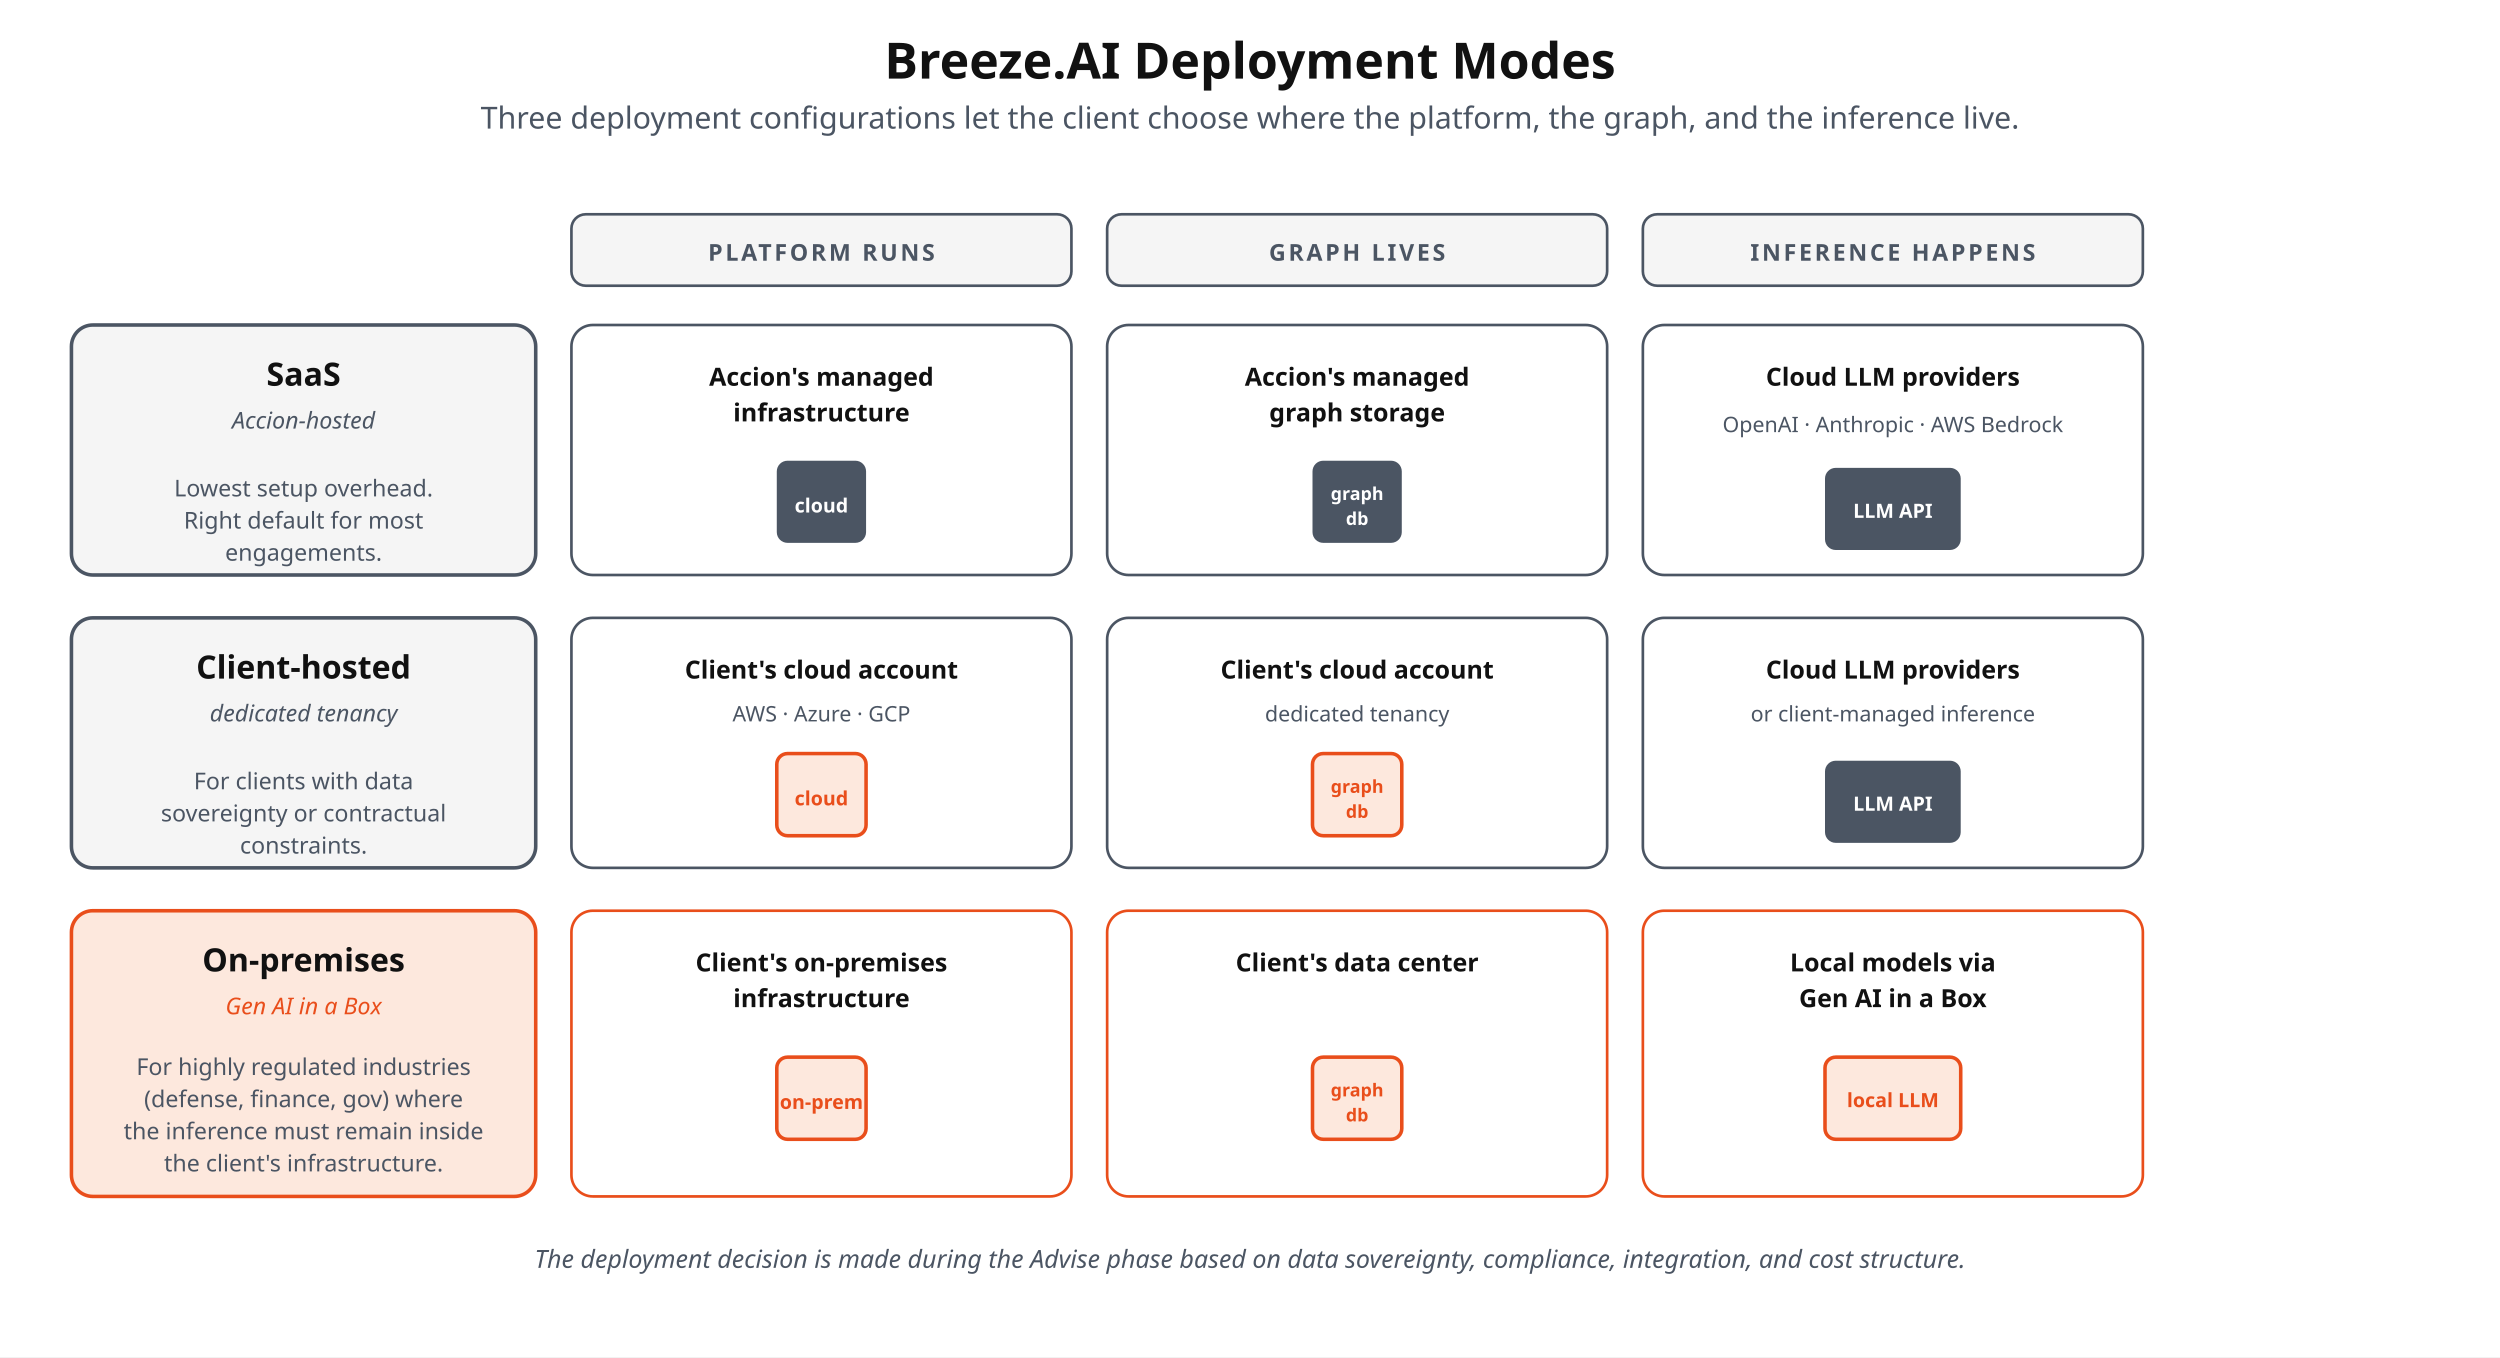
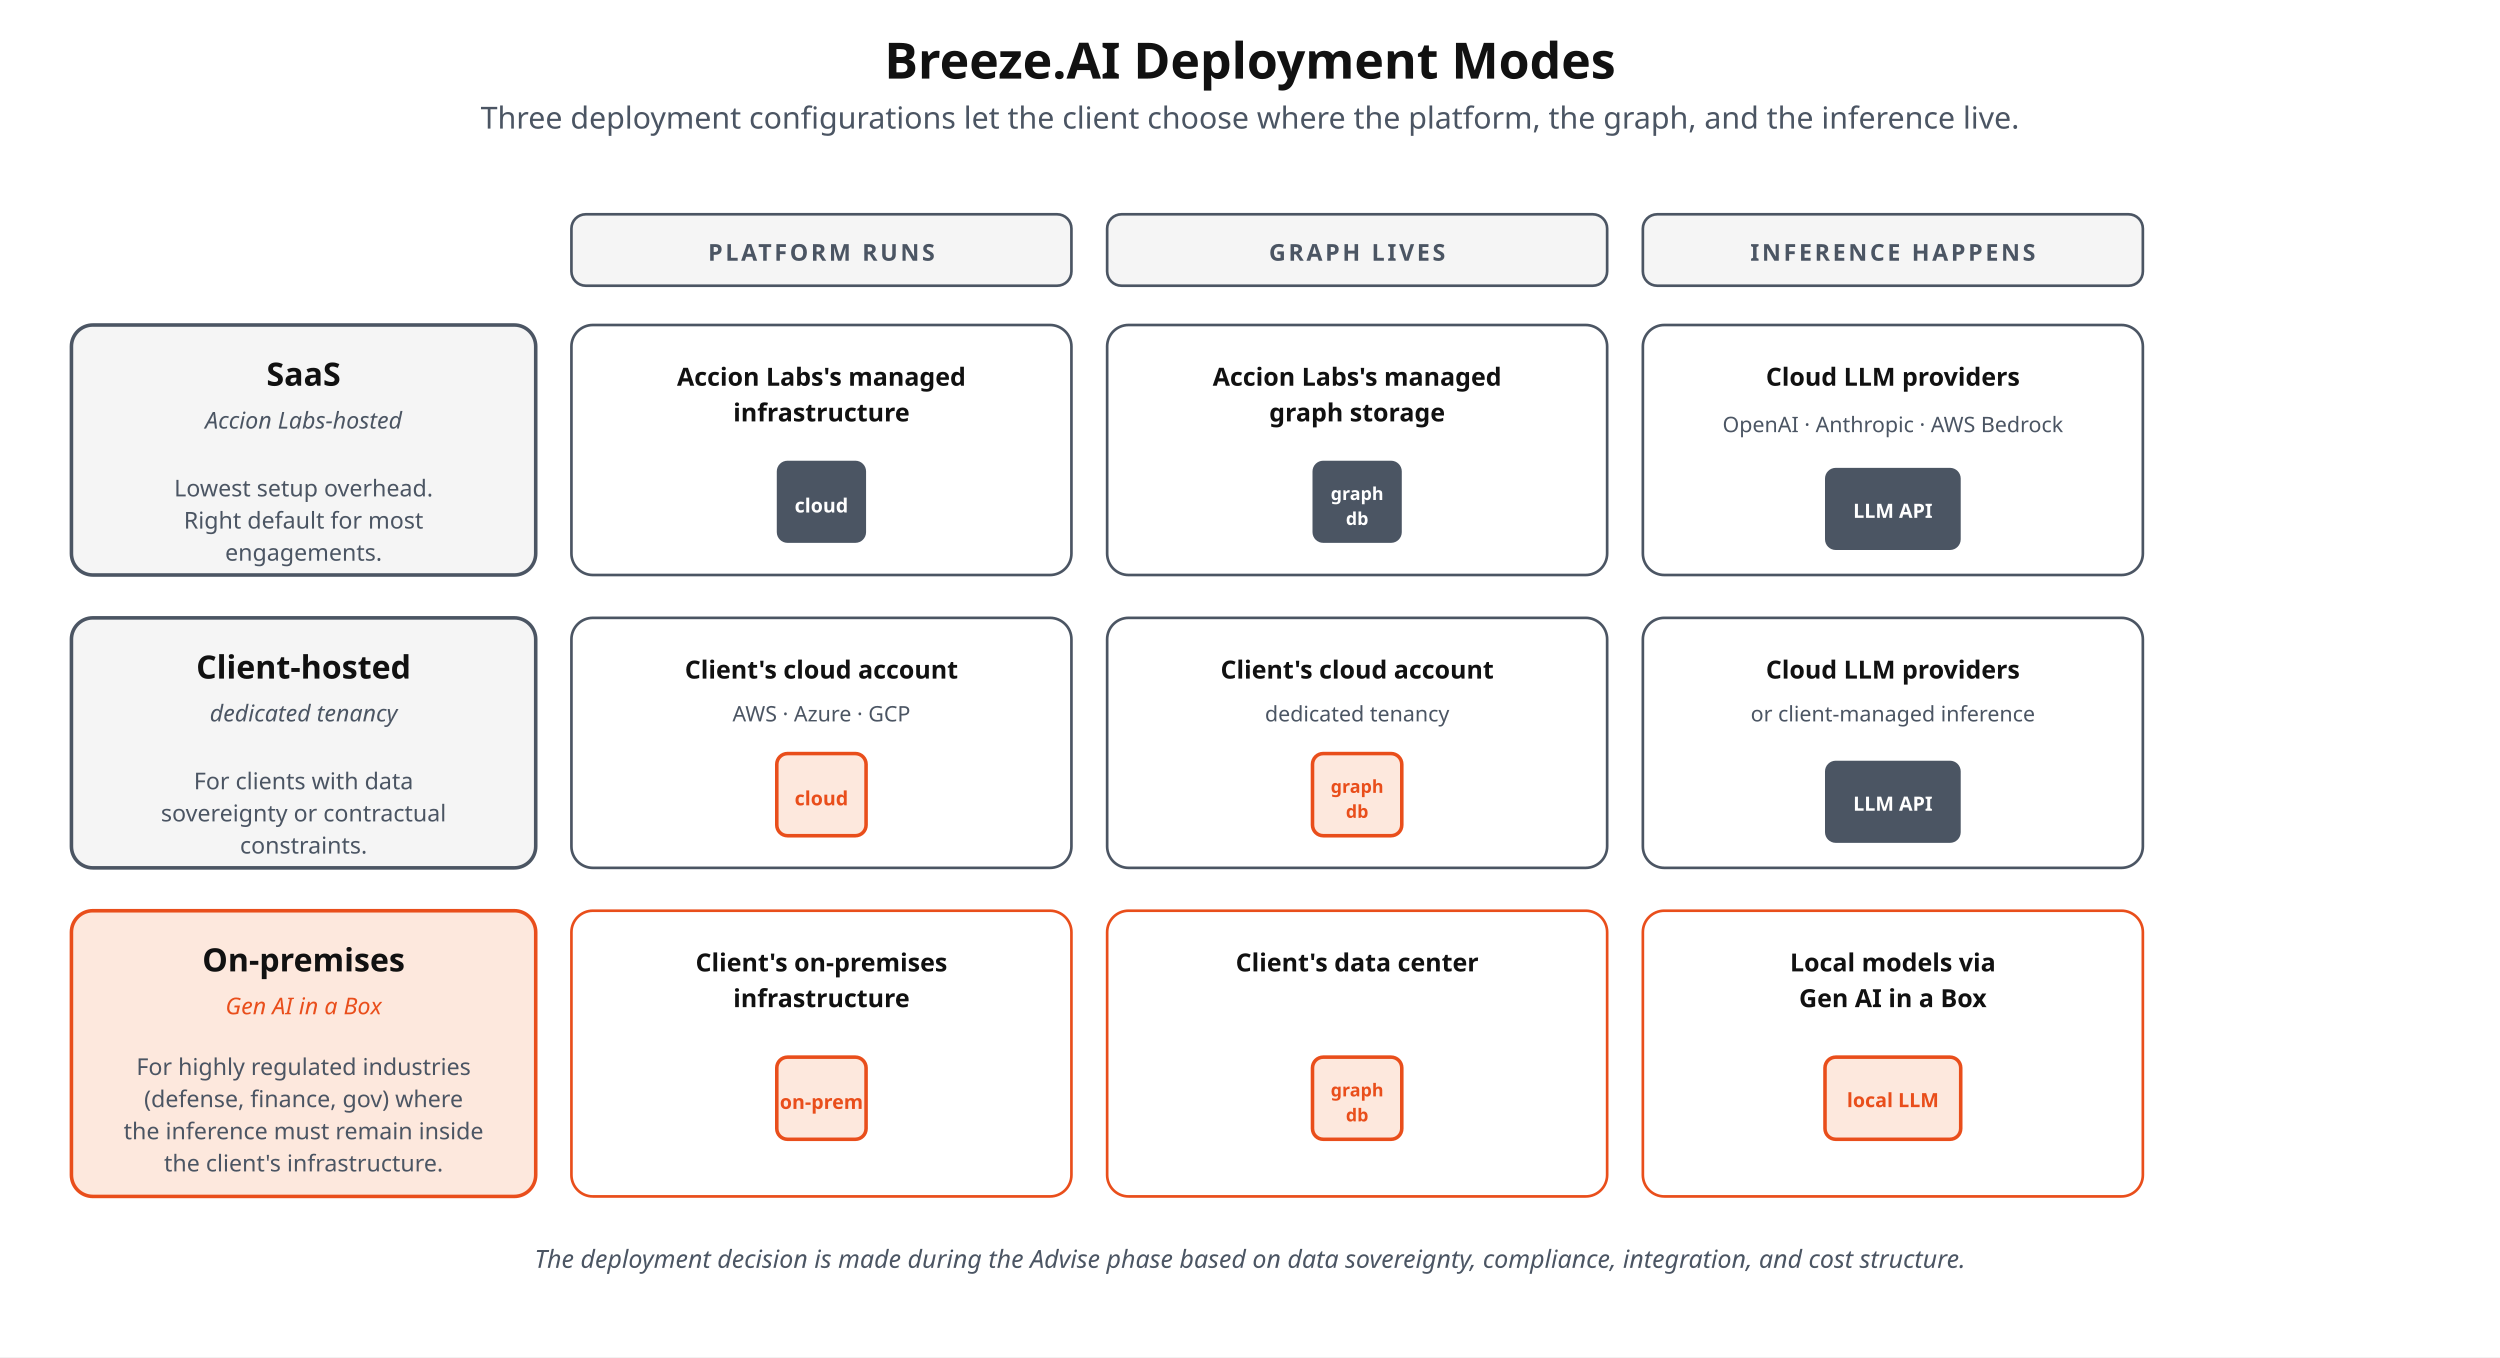
<svg xmlns="http://www.w3.org/2000/svg" viewBox="0 0 1400 760" width="1400" height="760" preserveAspectRatio="xMidYMid meet" font-family="Segoe UI, system-ui, sans-serif">
  <rect width="1400" height="760" style="fill:#ffffff" />
  <text x="700" y="44" text-anchor="middle" style="font:600 28px Segoe UI,system-ui,sans-serif;fill:#111111">Breeze.AI Deployment Modes</text>
  <text x="700" y="72" text-anchor="middle" style="font:17px Segoe UI,system-ui,sans-serif;fill:#4b5563">Three deployment configurations let the client choose where the platform, the graph, and the inference live.</text>
  <g transform="translate(40,120)">
    <rect x="280" y="0" width="280" height="40" rx="8" ry="8" style="fill:#f5f5f5;stroke:#4b5563;stroke-width:1.5" />
    <text x="420" y="26" text-anchor="middle" style="font:700 13px Segoe UI,system-ui,sans-serif;fill:#4b5563;letter-spacing:1.5px">PLATFORM RUNS</text>
    <rect x="580" y="0" width="280" height="40" rx="8" ry="8" style="fill:#f5f5f5;stroke:#4b5563;stroke-width:1.5" />
    <text x="720" y="26" text-anchor="middle" style="font:700 13px Segoe UI,system-ui,sans-serif;fill:#4b5563;letter-spacing:1.5px">GRAPH LIVES</text>
    <rect x="880" y="0" width="280" height="40" rx="8" ry="8" style="fill:#f5f5f5;stroke:#4b5563;stroke-width:1.5" />
    <text x="1020" y="26" text-anchor="middle" style="font:700 13px Segoe UI,system-ui,sans-serif;fill:#4b5563;letter-spacing:1.5px">INFERENCE HAPPENS</text>
  </g>
  <g transform="translate(40,182)">
    <rect x="0" y="0" width="260" height="140" rx="12" ry="12" style="fill:#f5f5f5;stroke:#4b5563;stroke-width:2" />
    <text x="130" y="34" text-anchor="middle" style="font:700 18px Segoe UI,system-ui,sans-serif;fill:#111111">SaaS</text>
-     <text x="130" y="58" text-anchor="middle" style="font:italic 13px Segoe UI,system-ui,sans-serif;fill:#4b5563">Accion-hosted</text>
+     <text x="130" y="58" text-anchor="middle" style="font:italic 13px Segoe UI,system-ui,sans-serif;fill:#4b5563">Accion Labs-hosted</text>
    <text x="130" y="96" text-anchor="middle" style="font:13px Segoe UI,system-ui,sans-serif;fill:#4b5563">Lowest setup overhead.</text>
    <text x="130" y="114" text-anchor="middle" style="font:13px Segoe UI,system-ui,sans-serif;fill:#4b5563">Right default for most</text>
    <text x="130" y="132" text-anchor="middle" style="font:13px Segoe UI,system-ui,sans-serif;fill:#4b5563">engagements.</text>
    <g transform="translate(280,0)">
      <rect x="0" y="0" width="280" height="140" rx="12" ry="12" style="fill:#ffffff;stroke:#4b5563;stroke-width:1.5" />
-       <text x="140" y="34" text-anchor="middle" style="font:700 14px Segoe UI,system-ui,sans-serif;fill:#111111">Accion's managed</text>
+       <text x="140" y="34" text-anchor="middle" style="font:700 14px Segoe UI,system-ui,sans-serif;fill:#111111">Accion Labs's managed</text>
      <text x="140" y="54" text-anchor="middle" style="font:700 14px Segoe UI,system-ui,sans-serif;fill:#111111">infrastructure</text>
      <g transform="translate(115,76)">
        <rect x="0" y="0" width="50" height="46" rx="6" ry="6" style="fill:#4b5563" />
        <text x="25" y="29" text-anchor="middle" style="font:700 11px Segoe UI,system-ui,sans-serif;fill:#ffffff">cloud</text>
      </g>
    </g>
    <g transform="translate(580,0)">
      <rect x="0" y="0" width="280" height="140" rx="12" ry="12" style="fill:#ffffff;stroke:#4b5563;stroke-width:1.5" />
-       <text x="140" y="34" text-anchor="middle" style="font:700 14px Segoe UI,system-ui,sans-serif;fill:#111111">Accion's managed</text>
+       <text x="140" y="34" text-anchor="middle" style="font:700 14px Segoe UI,system-ui,sans-serif;fill:#111111">Accion Labs's managed</text>
      <text x="140" y="54" text-anchor="middle" style="font:700 14px Segoe UI,system-ui,sans-serif;fill:#111111">graph storage</text>
      <g transform="translate(115,76)">
        <rect x="0" y="0" width="50" height="46" rx="6" ry="6" style="fill:#4b5563" />
        <text x="25" y="22" text-anchor="middle" style="font:700 10px Segoe UI,system-ui,sans-serif;fill:#ffffff">graph</text>
        <text x="25" y="36" text-anchor="middle" style="font:700 10px Segoe UI,system-ui,sans-serif;fill:#ffffff">db</text>
      </g>
    </g>
    <g transform="translate(880,0)">
      <rect x="0" y="0" width="280" height="140" rx="12" ry="12" style="fill:#ffffff;stroke:#4b5563;stroke-width:1.5" />
      <text x="140" y="34" text-anchor="middle" style="font:700 14px Segoe UI,system-ui,sans-serif;fill:#111111">Cloud LLM providers</text>
      <text x="140" y="60" text-anchor="middle" style="font:12px Segoe UI,system-ui,sans-serif;fill:#4b5563">OpenAI · Anthropic · AWS Bedrock</text>
      <g transform="translate(102,80)">
        <rect x="0" y="0" width="76" height="46" rx="6" ry="6" style="fill:#4b5563" />
        <text x="38" y="28" text-anchor="middle" style="font:700 11px Segoe UI,system-ui,sans-serif;fill:#ffffff">LLM API</text>
      </g>
    </g>
  </g>
  <g transform="translate(40,346)">
    <rect x="0" y="0" width="260" height="140" rx="12" ry="12" style="fill:#f5f5f5;stroke:#4b5563;stroke-width:2" />
    <text x="130" y="34" text-anchor="middle" style="font:700 18px Segoe UI,system-ui,sans-serif;fill:#111111">Client-hosted</text>
    <text x="130" y="58" text-anchor="middle" style="font:italic 13px Segoe UI,system-ui,sans-serif;fill:#4b5563">dedicated tenancy</text>
    <text x="130" y="96" text-anchor="middle" style="font:13px Segoe UI,system-ui,sans-serif;fill:#4b5563">For clients with data</text>
    <text x="130" y="114" text-anchor="middle" style="font:13px Segoe UI,system-ui,sans-serif;fill:#4b5563">sovereignty or contractual</text>
    <text x="130" y="132" text-anchor="middle" style="font:13px Segoe UI,system-ui,sans-serif;fill:#4b5563">constraints.</text>
    <g transform="translate(280,0)">
      <rect x="0" y="0" width="280" height="140" rx="12" ry="12" style="fill:#ffffff;stroke:#4b5563;stroke-width:1.5" />
      <text x="140" y="34" text-anchor="middle" style="font:700 14px Segoe UI,system-ui,sans-serif;fill:#111111">Client's cloud account</text>
      <text x="140" y="58" text-anchor="middle" style="font:12px Segoe UI,system-ui,sans-serif;fill:#4b5563">AWS · Azure · GCP</text>
      <g transform="translate(115,76)">
        <rect x="0" y="0" width="50" height="46" rx="6" ry="6" style="fill:#FDE8DD;stroke:#E94E1B;stroke-width:2" />
        <text x="25" y="29" text-anchor="middle" style="font:700 11px Segoe UI,system-ui,sans-serif;fill:#E94E1B">cloud</text>
      </g>
    </g>
    <g transform="translate(580,0)">
      <rect x="0" y="0" width="280" height="140" rx="12" ry="12" style="fill:#ffffff;stroke:#4b5563;stroke-width:1.5" />
      <text x="140" y="34" text-anchor="middle" style="font:700 14px Segoe UI,system-ui,sans-serif;fill:#111111">Client's cloud account</text>
      <text x="140" y="58" text-anchor="middle" style="font:12px Segoe UI,system-ui,sans-serif;fill:#4b5563">dedicated tenancy</text>
      <g transform="translate(115,76)">
        <rect x="0" y="0" width="50" height="46" rx="6" ry="6" style="fill:#FDE8DD;stroke:#E94E1B;stroke-width:2" />
        <text x="25" y="22" text-anchor="middle" style="font:700 10px Segoe UI,system-ui,sans-serif;fill:#E94E1B">graph</text>
        <text x="25" y="36" text-anchor="middle" style="font:700 10px Segoe UI,system-ui,sans-serif;fill:#E94E1B">db</text>
      </g>
    </g>
    <g transform="translate(880,0)">
      <rect x="0" y="0" width="280" height="140" rx="12" ry="12" style="fill:#ffffff;stroke:#4b5563;stroke-width:1.5" />
      <text x="140" y="34" text-anchor="middle" style="font:700 14px Segoe UI,system-ui,sans-serif;fill:#111111">Cloud LLM providers</text>
      <text x="140" y="58" text-anchor="middle" style="font:12px Segoe UI,system-ui,sans-serif;fill:#4b5563">or client-managed inference</text>
      <g transform="translate(102,80)">
        <rect x="0" y="0" width="76" height="46" rx="6" ry="6" style="fill:#4b5563" />
        <text x="38" y="28" text-anchor="middle" style="font:700 11px Segoe UI,system-ui,sans-serif;fill:#ffffff">LLM API</text>
      </g>
    </g>
  </g>
  <g transform="translate(40,510)">
    <rect x="0" y="0" width="260" height="160" rx="12" ry="12" style="fill:#FDE8DD;stroke:#E94E1B;stroke-width:2" />
    <text x="130" y="34" text-anchor="middle" style="font:700 18px Segoe UI,system-ui,sans-serif;fill:#111111">On-premises</text>
    <text x="130" y="58" text-anchor="middle" style="font:italic 13px Segoe UI,system-ui,sans-serif;fill:#E94E1B">Gen AI in a Box</text>
    <text x="130" y="92" text-anchor="middle" style="font:13px Segoe UI,system-ui,sans-serif;fill:#4b5563">For highly regulated industries</text>
    <text x="130" y="110" text-anchor="middle" style="font:13px Segoe UI,system-ui,sans-serif;fill:#4b5563">(defense, finance, gov) where</text>
    <text x="130" y="128" text-anchor="middle" style="font:13px Segoe UI,system-ui,sans-serif;fill:#4b5563">the inference must remain inside</text>
    <text x="130" y="146" text-anchor="middle" style="font:13px Segoe UI,system-ui,sans-serif;fill:#4b5563">the client's infrastructure.</text>
    <g transform="translate(280,0)">
      <rect x="0" y="0" width="280" height="160" rx="12" ry="12" style="fill:#ffffff;stroke:#E94E1B;stroke-width:1.5" />
      <text x="140" y="34" text-anchor="middle" style="font:700 14px Segoe UI,system-ui,sans-serif;fill:#111111">Client's on-premises</text>
      <text x="140" y="54" text-anchor="middle" style="font:700 14px Segoe UI,system-ui,sans-serif;fill:#111111">infrastructure</text>
      <g transform="translate(115,82)">
        <rect x="0" y="0" width="50" height="46" rx="6" ry="6" style="fill:#FDE8DD;stroke:#E94E1B;stroke-width:2" />
        <text x="25" y="29" text-anchor="middle" style="font:700 11px Segoe UI,system-ui,sans-serif;fill:#E94E1B">on-prem</text>
      </g>
    </g>
    <g transform="translate(580,0)">
      <rect x="0" y="0" width="280" height="160" rx="12" ry="12" style="fill:#ffffff;stroke:#E94E1B;stroke-width:1.5" />
      <text x="140" y="34" text-anchor="middle" style="font:700 14px Segoe UI,system-ui,sans-serif;fill:#111111">Client's data center</text>
      <g transform="translate(115,82)">
        <rect x="0" y="0" width="50" height="46" rx="6" ry="6" style="fill:#FDE8DD;stroke:#E94E1B;stroke-width:2" />
        <text x="25" y="22" text-anchor="middle" style="font:700 10px Segoe UI,system-ui,sans-serif;fill:#E94E1B">graph</text>
        <text x="25" y="36" text-anchor="middle" style="font:700 10px Segoe UI,system-ui,sans-serif;fill:#E94E1B">db</text>
      </g>
    </g>
    <g transform="translate(880,0)">
      <rect x="0" y="0" width="280" height="160" rx="12" ry="12" style="fill:#ffffff;stroke:#E94E1B;stroke-width:1.5" />
      <text x="140" y="34" text-anchor="middle" style="font:700 14px Segoe UI,system-ui,sans-serif;fill:#111111">Local models via</text>
      <text x="140" y="54" text-anchor="middle" style="font:700 14px Segoe UI,system-ui,sans-serif;fill:#111111">Gen AI in a Box</text>
      <g transform="translate(102,82)">
        <rect x="0" y="0" width="76" height="46" rx="6" ry="6" style="fill:#FDE8DD;stroke:#E94E1B;stroke-width:2" />
        <text x="38" y="28" text-anchor="middle" style="font:700 11px Segoe UI,system-ui,sans-serif;fill:#E94E1B">local LLM</text>
      </g>
    </g>
  </g>
  <text x="700" y="710" text-anchor="middle" style="font:italic 14px Segoe UI,system-ui,sans-serif;fill:#4b5563">The deployment decision is made during the Advise phase based on data sovereignty, compliance, integration, and cost structure.</text>
</svg>
